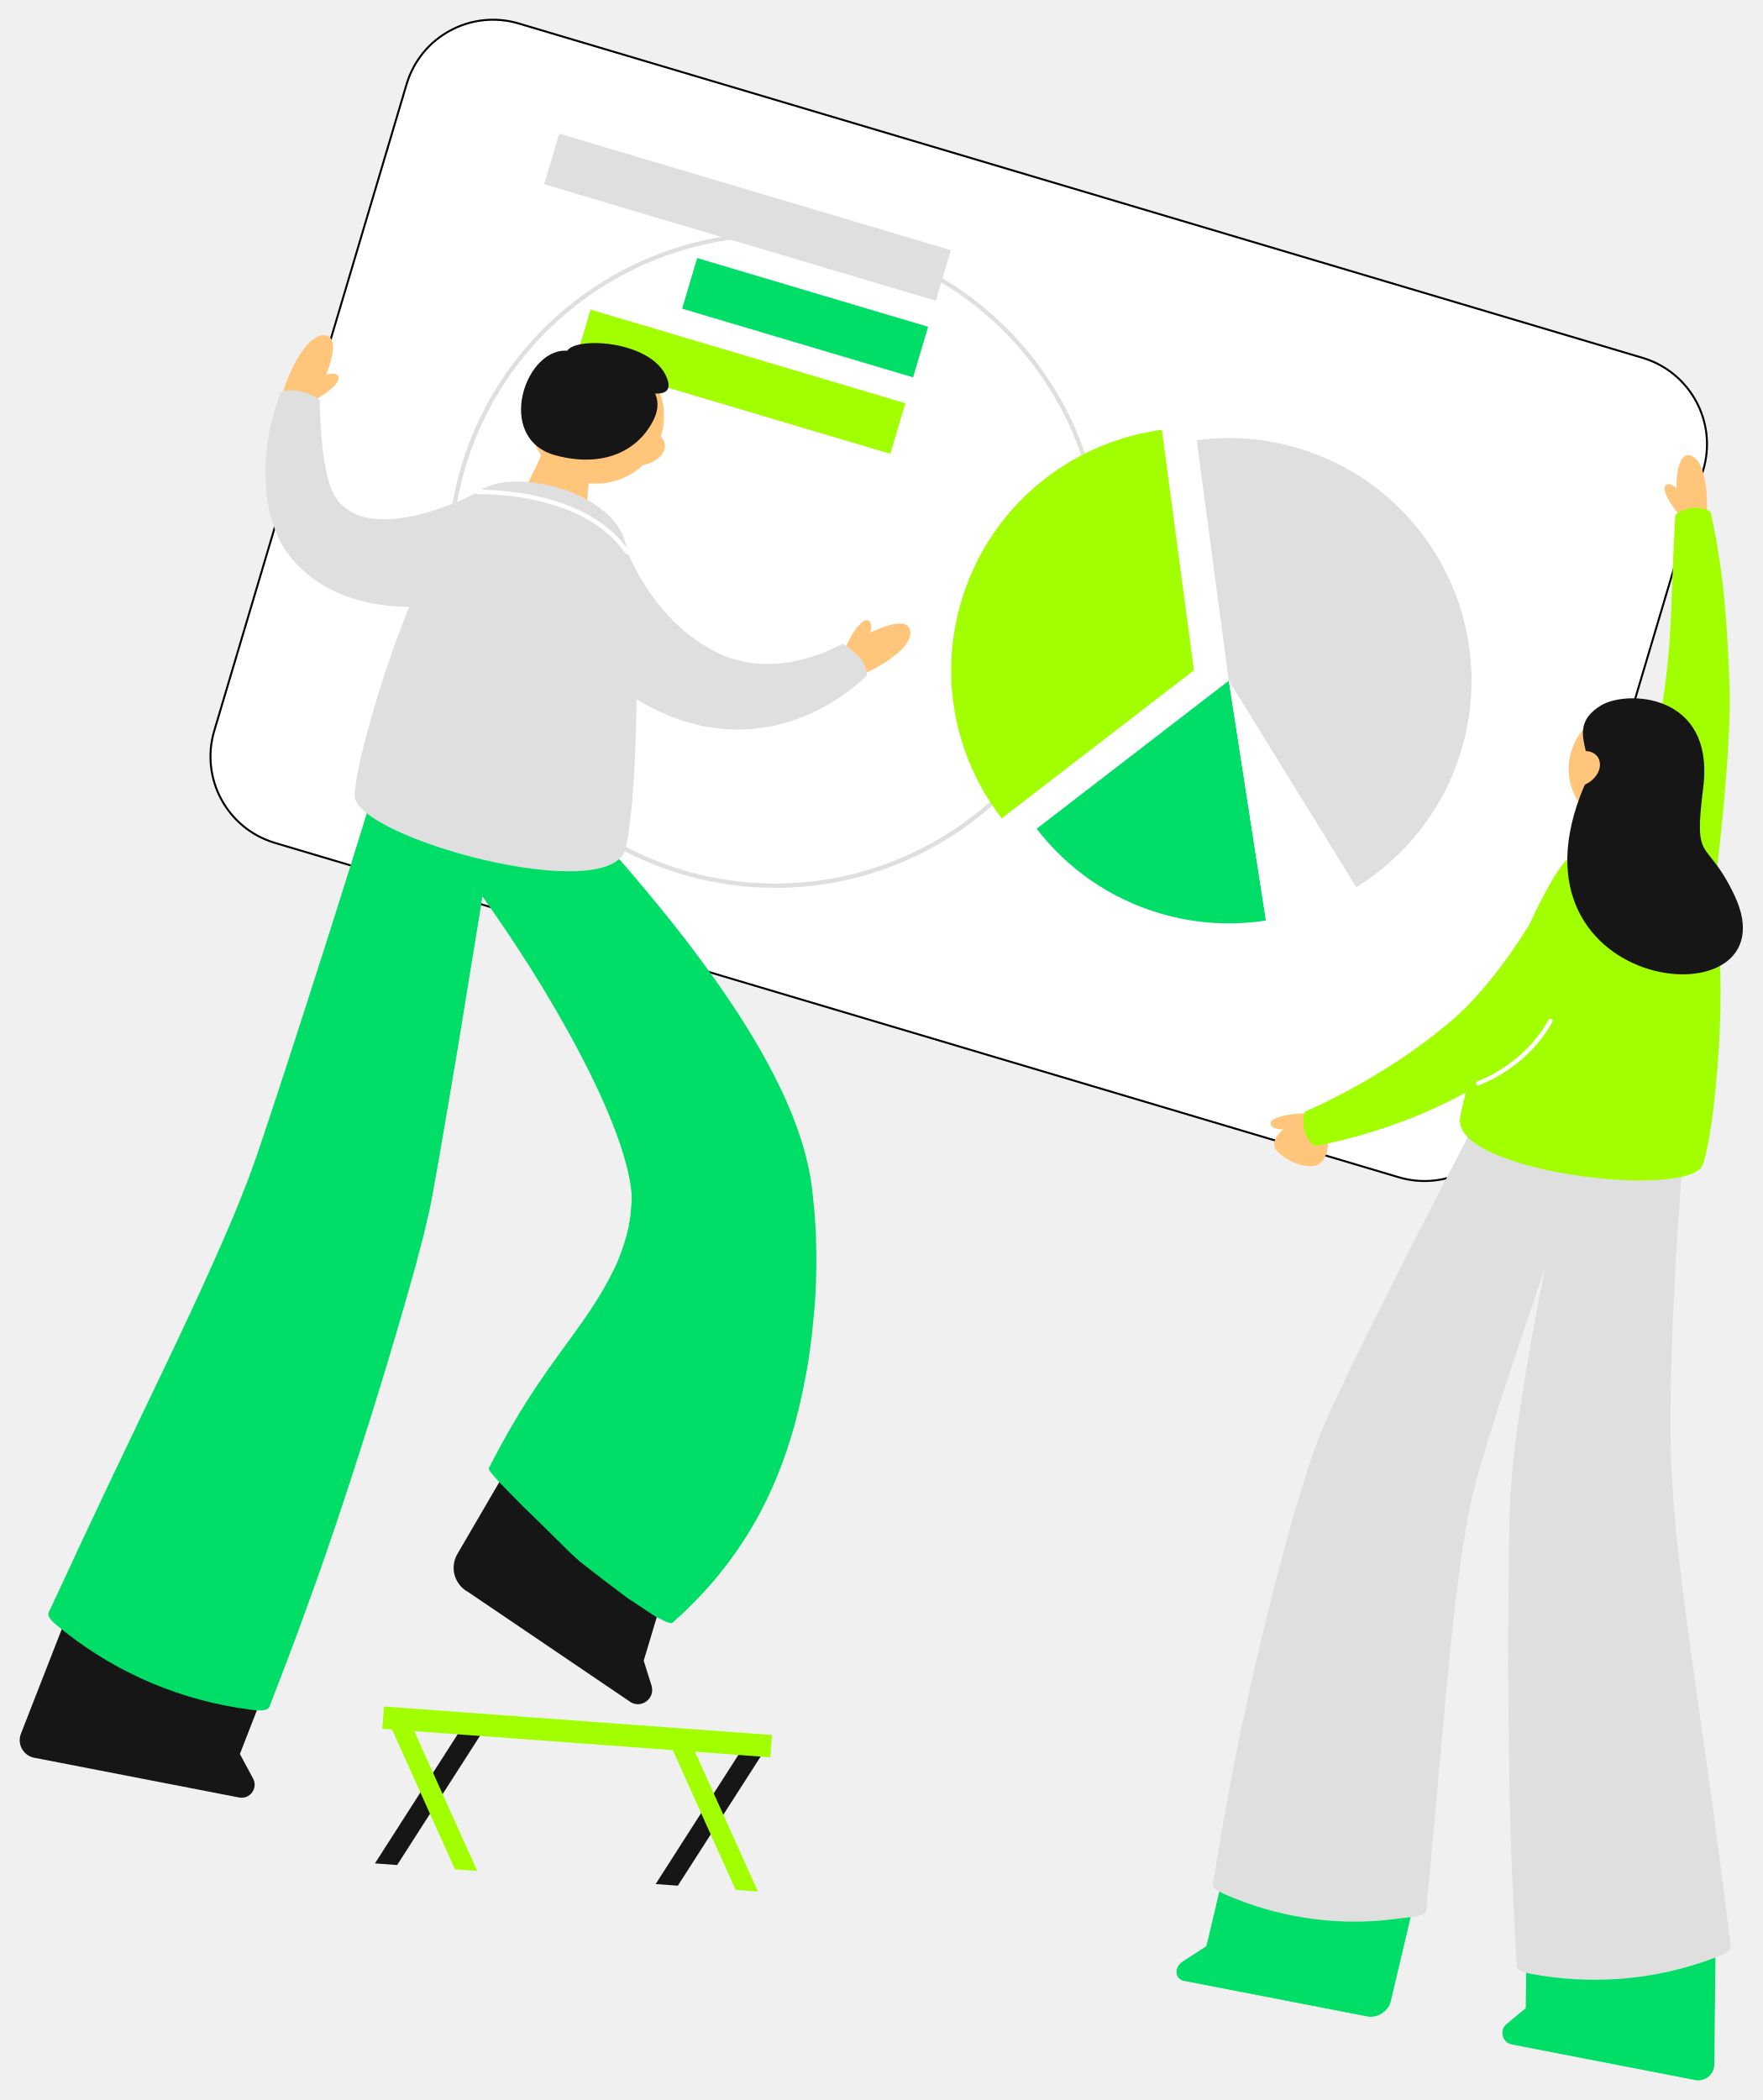
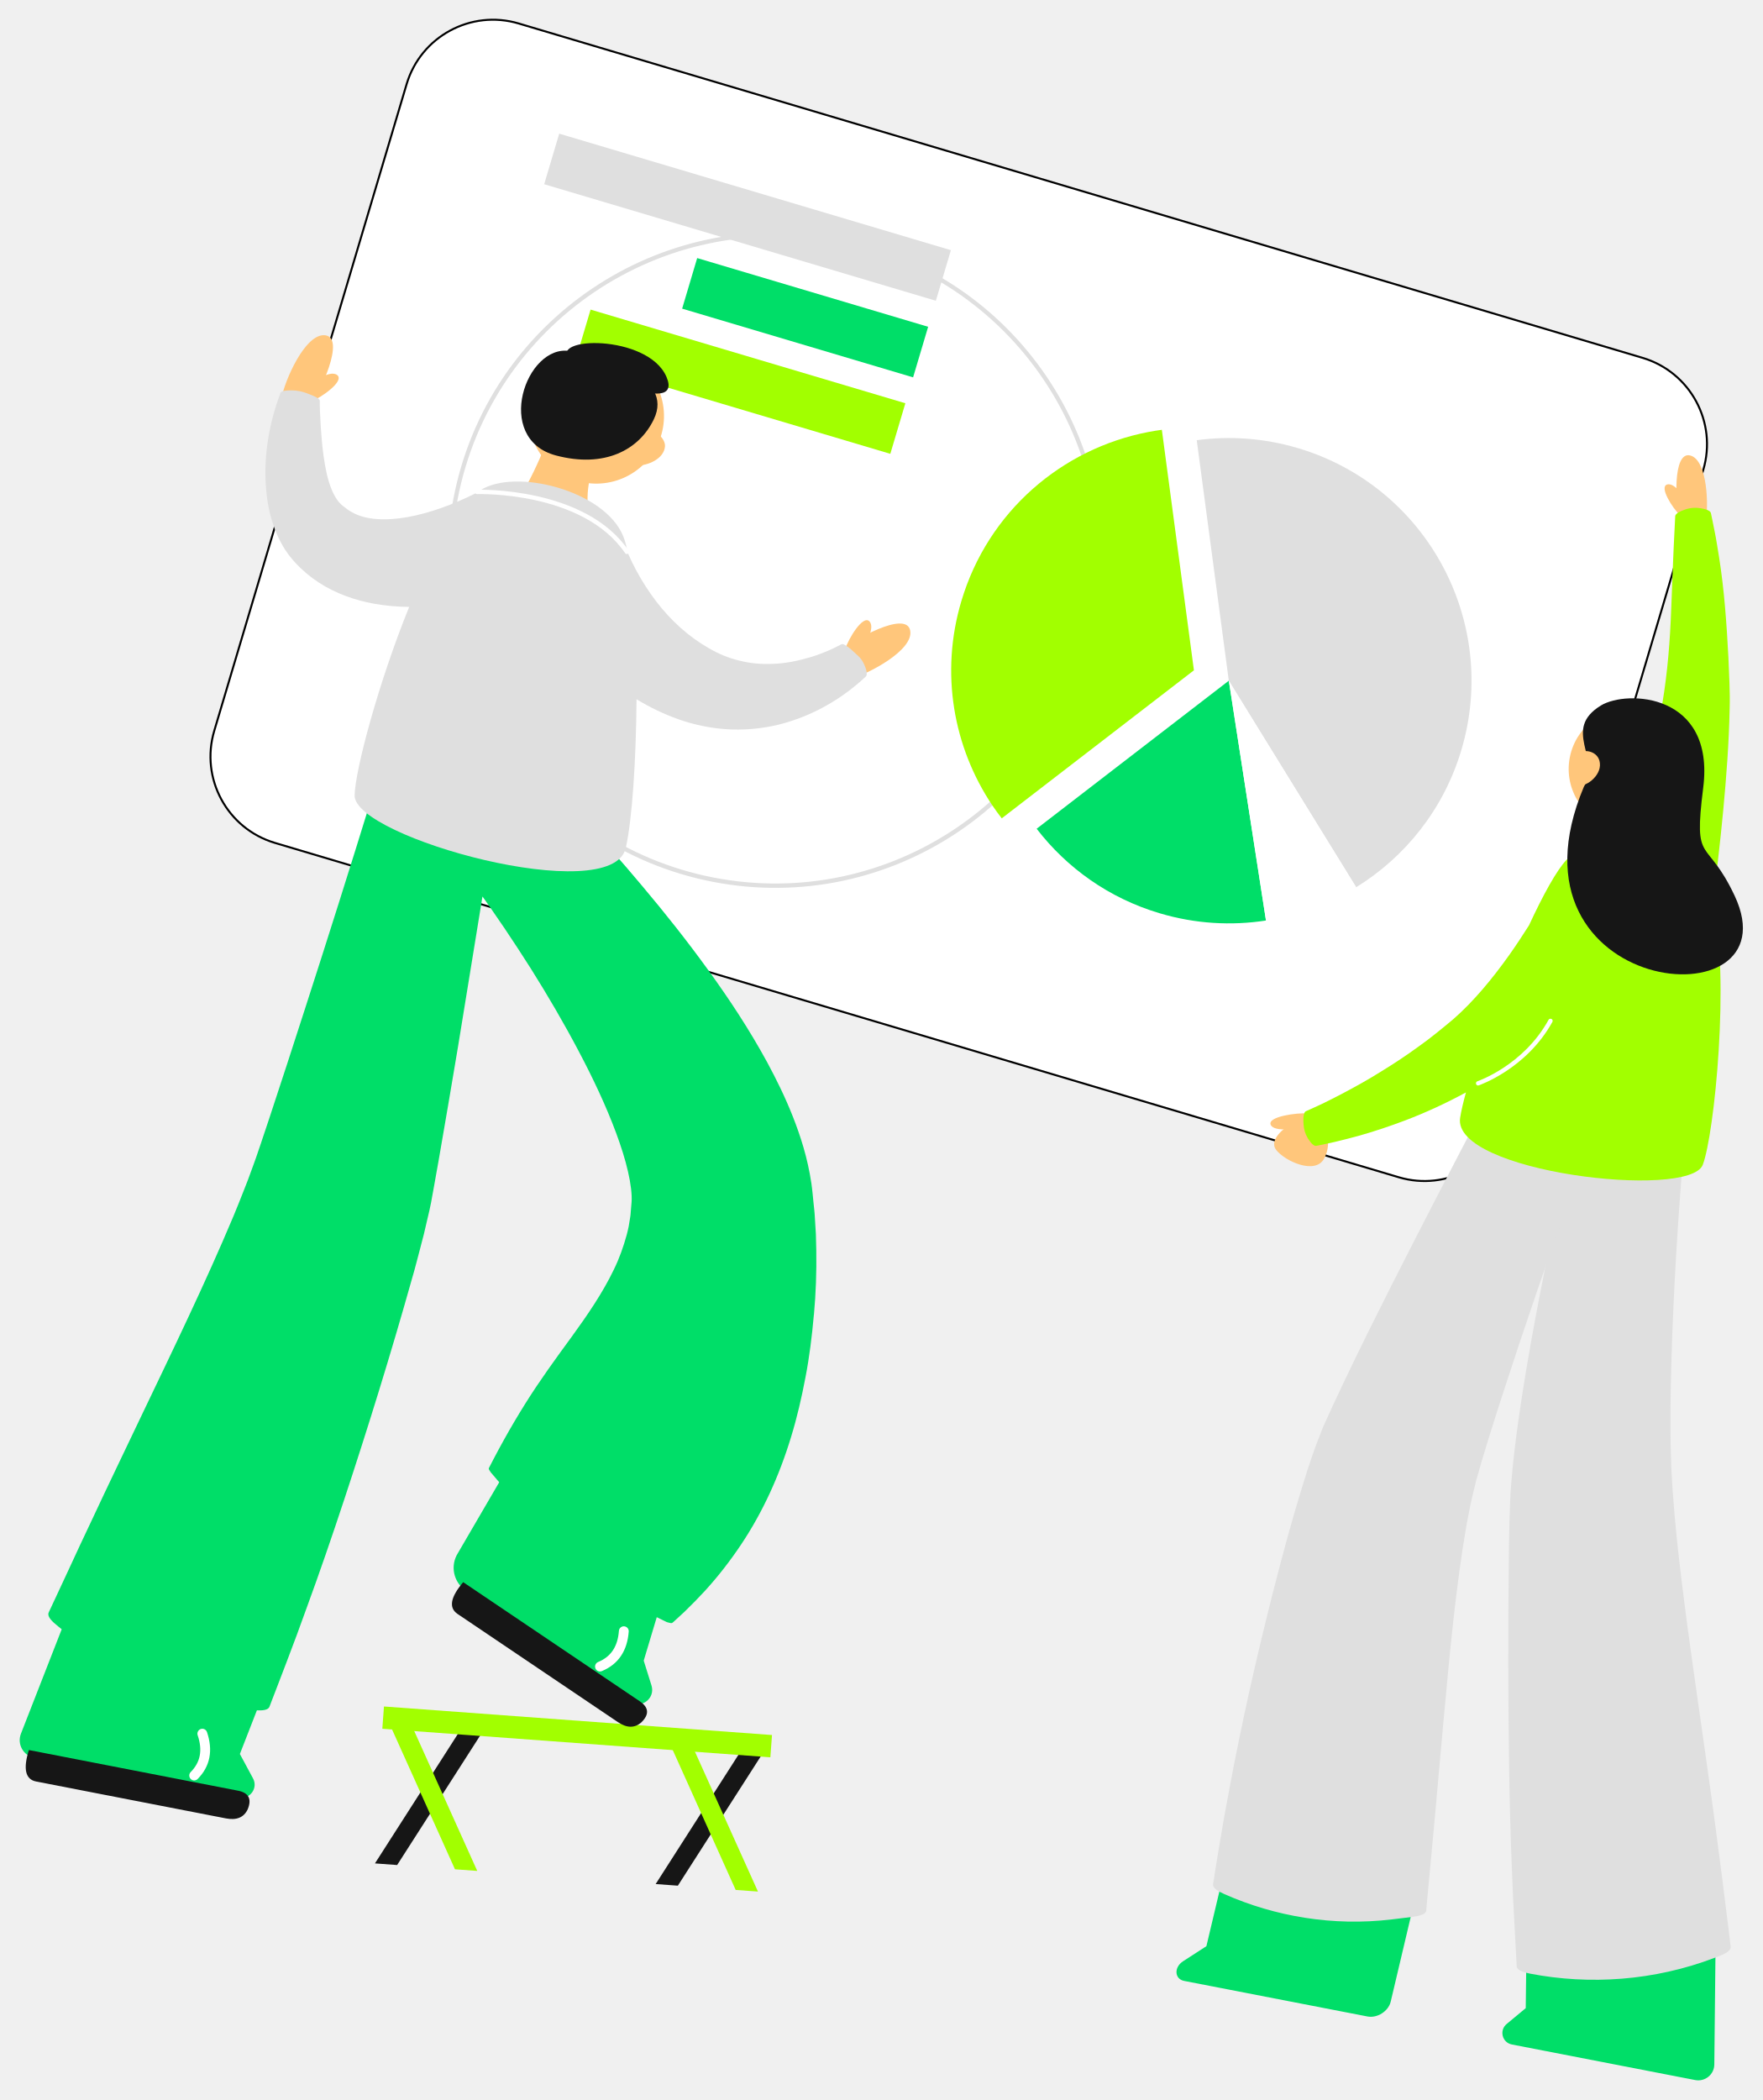
<svg xmlns="http://www.w3.org/2000/svg" width="537.8" height="640.7" viewBox="0.4 5.9 537.8 640.7" fill="none">
  <path d="M427.207 365.078L84.285 263.064C69.73 258.735 61.44 243.426 65.77 228.874L124.469 31.575C128.798 17.022 144.108 8.735 158.663 13.065L501.585 115.078C516.14 119.408 524.43 134.715 520.101 149.268L461.402 346.567C457.072 361.12 441.762 369.407 427.207 365.078Z" fill="white" stroke="black" stroke-width="0.602" />
  <path d="M217.924 274.946C163.791 264.445 128.3 211.88 138.799 157.755C149.298 103.629 201.868 68.146 256.001 78.646C310.134 89.147 345.625 141.712 335.126 195.837C324.628 249.963 272.057 285.446 217.924 274.946ZM255.759 79.896C202.328 69.532 150.442 104.554 140.08 157.976C129.717 211.399 164.746 263.28 218.177 273.644C271.607 284.008 323.493 248.986 333.856 195.564C344.218 142.141 309.189 90.26 255.759 79.896Z" fill="#DFDFDF" />
  <path d="M386.681 286.744C376.152 288.375 365.11 287.773 354.23 284.528C338.723 279.926 325.878 270.654 316.705 258.745L375.341 213.578L386.681 286.744Z" fill="#00DE68" />
  <path d="M365.561 140.202C375.603 138.854 386.114 139.543 396.458 142.63C435.643 154.283 457.959 195.513 446.307 234.692C440.894 252.849 429.134 267.37 414.186 276.6L375.341 213.606L365.556 140.228L365.561 140.202Z" fill="#DFDFDF" />
  <path d="M303.157 251.579C291.324 233.885 287.172 211.28 293.733 189.293C301.886 161.889 324.48 142.769 350.75 137.708C352.127 137.435 353.52 137.219 354.908 137.029L364.693 210.406L306.057 255.572C305.041 254.267 304.081 252.947 303.157 251.579Z" fill="#A2FF00" />
  <path d="M386.681 286.744L375.342 213.579L414.186 276.573C405.841 281.708 396.493 285.19 386.686 286.718L386.681 286.744Z" fill="white" />
  <path d="M176.01 115.788L272.055 144.36L276.646 128.931L180.6 100.359L176.01 115.788Z" fill="#A2FF00" />
  <path d="M208.536 100.066L279.007 121.03L283.597 105.601L213.126 84.637L208.536 100.066Z" fill="#00DE68" />
  <path d="M218.344 153.771L265.121 167.687L269.712 152.257L222.934 138.342L218.344 153.771Z" fill="white" />
  <path d="M166.44 62.105L285.951 97.658L290.541 82.229L171.031 46.676L166.44 62.105Z" fill="#DFDFDF" />
  <path d="M179.048 167.789C175.413 169.677 156.876 161.192 159.72 156.422C161.729 153.03 164.747 147.078 166.935 141.235C167.831 138.843 168.592 136.451 169.068 134.274L182.85 144.43C180.442 149.879 179.739 154.2 179.675 157.592C179.539 163.589 181.361 166.59 179.048 167.789Z" fill="#FFC67B" />
  <path d="M201.167 141.308C205.858 130.924 201.241 118.702 190.854 114.012C180.468 109.321 168.245 113.937 163.555 124.321C158.864 134.706 163.481 146.927 173.867 151.618C184.253 156.309 196.476 151.693 201.167 141.308Z" fill="#FFC67B" />
  <path d="M203.304 142.049C203.452 139.755 200.158 135.982 196.229 138.273C192.299 140.563 192.014 147.883 194.543 147.941C198.148 148.019 203.056 145.837 203.304 142.049Z" fill="#FFC67B" />
  <path d="M174.3 113.002C184.01 114.616 206.241 120.63 199.899 133.825C195.408 143.192 184.839 148.787 170.038 144.862C150.845 139.762 160.872 110.775 174.3 113.002Z" fill="#161616" />
  <path d="M174.295 115.811C176.41 118.004 209.43 133.999 203.741 120.847C198.046 107.721 167.209 108.466 174.295 115.811Z" fill="#161616" />
  <path d="M94.206 130.909C98.239 125.721 105.855 109.018 99.666 108.196C93.471 107.4 87.181 122.415 86.397 127.017C85.612 131.619 94.211 130.883 94.211 130.883L94.206 130.909Z" fill="#FFC67B" />
  <path d="M95.516 128.327C98.442 127.166 105.628 122.157 103.282 120.324C100.936 118.492 94.684 123.141 93.248 124.834C91.812 126.528 95.516 128.327 95.516 128.327Z" fill="#FFC67B" />
  <path d="M255.864 205.354C260.744 200.952 276.833 192.106 278.107 198.215C279.381 204.324 264.843 211.715 260.303 212.834C255.764 213.952 255.869 205.328 255.869 205.328L255.864 205.354Z" fill="#FFC67B" />
  <path d="M258.317 203.858C259.251 200.852 263.712 193.316 265.717 195.514C267.722 197.713 263.558 204.28 261.98 205.865C260.408 207.424 258.343 203.863 258.343 203.863L258.317 203.858Z" fill="#FFC67B" />
-   <path d="M21.451 497.289L6.793 534.832C5.553 538.022 7.493 541.532 10.852 542.183L73.343 554.305C76.65 554.946 79.215 551.473 77.606 548.486L73.594 541.036L80.697 522.801L21.451 497.289Z" fill="#161616" />
-   <path d="M160.934 444.032L139.756 480.364C137.642 484.438 139.205 489.469 143.27 491.635L192.987 525.322C196.415 527.148 200.339 523.911 199.199 520.178L196.814 512.557L204.381 487.335L160.929 444.058L160.934 444.032Z" fill="#161616" />
+   <path d="M21.451 497.289L6.793 534.832C5.553 538.022 7.493 541.532 10.852 542.183L73.343 554.305C76.65 554.946 79.215 551.473 77.606 548.486L73.594 541.036L80.697 522.801L21.451 497.289Z" fill="#00DE68" />
+   <path d="M160.934 444.032L139.756 480.364C137.642 484.438 139.205 489.469 143.27 491.635L192.987 525.322C196.415 527.148 200.339 523.911 199.199 520.178L196.814 512.557L204.381 487.335L160.929 444.058L160.934 444.032Z" fill="#00DE68" />
  <path d="M248.754 406.931C249.346 400.536 249.568 393.96 249.467 387.376L249.345 382.436L249.04 377.46C248.979 375.828 248.74 374.133 248.579 372.454L248.336 369.949L248.177 368.54L247.986 367.018C246.8 359.062 244.661 352.541 242.311 346.548C239.935 340.549 237.277 335.171 234.495 330.012C228.895 319.741 222.766 310.529 216.374 301.698C209.981 292.867 203.337 284.501 196.485 276.364C193.086 272.301 189.624 268.28 186.1 264.3L180.765 258.376L175.195 252.406C169.003 245.748 158.841 244.371 151.052 249.29C149.532 242.917 144.803 237.488 138.097 235.431C128.003 232.311 117.284 237.985 114.164 248.077L114.154 248.13C107.374 270.128 100.428 292.147 93.346 314.033C89.816 324.991 86.264 335.918 82.676 346.757L79.971 354.85L78.595 358.878C78.145 360.222 77.73 361.249 77.311 362.438L76.046 365.893L74.6 369.584C73.606 372.065 72.673 374.505 71.58 377.075C63.053 397.357 53.056 417.974 43.24 438.492L35.871 453.919C33.388 459.056 30.979 464.235 28.543 469.408C26.108 474.582 23.651 479.724 21.294 484.913L17.682 492.668L15.879 496.532L15.422 497.497C15.278 497.82 15.082 498.133 15.163 498.554C15.245 499.381 16.063 500.458 18.148 502.105L20.369 503.887C36.36 516.443 55.864 524.954 77.508 527.586C80.147 527.908 81.519 527.661 82.182 527.168C82.529 526.912 82.647 526.583 82.77 526.229L83.159 525.197L84.737 521.1L87.858 512.952C89.938 507.521 91.971 502.053 93.926 496.571C97.936 485.651 101.726 474.608 105.386 463.54C112.726 441.3 119.634 419.056 126.172 395.796C127.024 392.936 127.782 389.868 128.576 386.888L129.751 382.362L130.878 377.529C131.238 375.951 131.68 374.227 131.932 372.79L132.718 368.458L134.26 359.815C136.273 348.32 138.199 336.861 140.119 325.429L147.612 279.418L150.177 283.049L154.327 289.095C157.076 293.167 159.737 297.276 162.367 301.406C167.571 309.682 172.478 318.09 176.923 326.516C181.372 334.916 185.37 343.418 188.403 351.597C189.91 355.671 191.187 359.674 192.014 363.346C192.873 366.998 193.267 370.397 193.114 372.582L192.929 374.789C192.84 375.663 192.835 376.526 192.663 377.411L192.231 380.056C192.06 380.941 191.831 381.842 191.607 382.717C190.624 386.255 189.396 389.798 187.658 393.324C184.302 400.318 179.665 407.091 174.835 413.745C169.948 420.415 165.051 427.137 160.583 434.293C158.346 437.884 156.177 441.543 154.098 445.3C153.063 447.152 152.044 449.062 151.062 450.924L149.637 453.673C149.637 453.673 149.492 453.861 149.556 454.09C149.573 454.282 149.877 454.665 150.102 455.033C150.165 455.126 150.181 455.183 150.317 455.318L150.715 455.773L151.485 456.679L152.255 457.585C152.412 457.75 152.475 457.844 152.7 458.076L153.49 458.878L159.827 465.348L165.352 470.715L171.023 476.299L174.173 479.422C175.81 481.01 177.546 482.508 179.401 483.948L185.723 488.822L191.899 493.477L199.491 498.489L200.452 499.107C200.739 499.298 200.843 499.318 201.042 499.411L202.127 499.946L203.212 500.48L203.754 500.748C203.927 500.835 203.984 500.819 204.109 500.87C204.546 500.982 205.057 501.135 205.281 501.098C205.556 501.07 205.67 500.903 205.825 500.798L209.245 497.652C211.438 495.539 213.527 493.404 215.548 491.203C219.564 486.795 223.204 482.099 226.515 477.149C233.136 467.25 238.18 456.153 241.773 444.315C243.595 438.401 245 432.272 246.176 426.07C247.378 419.874 248.158 413.488 248.724 407.087L248.754 406.931Z" fill="#00DE68" />
  <path d="M264.853 211.096C264.826 210.821 264.74 210.426 264.629 210.026L264.364 209.3L264.217 208.947L264.011 208.475C263.616 207.588 263.023 206.743 262.27 206.03L260.319 204.247L259.953 203.906L259.645 203.684L259.06 203.219C258.725 202.992 258.412 202.796 258.193 202.673C257.681 202.384 257.364 202.35 257.125 202.466L255.834 203.134C254.963 203.586 254.044 204.002 253.157 204.397C251.331 205.178 249.467 205.87 247.603 206.426C243.849 207.535 240.108 208.295 236.462 208.426C232.807 208.608 229.299 208.306 226.006 207.451C222.699 206.674 219.575 205.366 216.642 203.635C210.53 200.181 205.045 195.173 200.584 189.337C198.346 186.39 196.33 183.271 194.563 179.984C193.69 178.356 192.853 176.68 192.146 175.031C192.073 174.854 192.02 174.709 191.946 174.532C191.554 172.512 191.097 170.829 190.585 169.568C185.053 155.609 157.593 148.554 146.892 155.528C146.674 155.675 146.447 155.874 146.229 156.021L145.327 156.494C144.518 156.904 143.683 157.31 142.852 157.689C141.161 158.468 139.449 159.217 137.726 159.882C134.275 161.239 130.765 162.341 127.341 163.135C120.469 164.72 113.993 164.814 109.509 162.999C108.383 162.538 107.303 161.977 106.31 161.244C106.049 161.058 105.814 160.878 105.584 160.671C105.349 160.49 105.208 160.382 104.993 160.232C104.596 159.912 104.209 159.54 103.811 159.084C102.203 157.206 100.926 154.04 100.12 150.534C99.319 147.002 98.802 143.12 98.498 139.117C98.32 137.11 98.204 135.062 98.114 133.018C98.046 131.979 98.003 130.944 97.987 129.914L97.962 128.37C98.058 127.875 97.811 127.341 94.969 126.249L93.864 125.819C92.503 125.312 91.045 125.029 89.51 125.001C86.436 124.972 85.955 125.5 85.87 126.078L85.272 127.772C84.893 128.887 84.51 130.028 84.183 131.154C83.5 133.425 82.972 135.727 82.513 138.096C81.656 142.793 81.195 147.674 81.438 152.827C81.713 157.959 82.483 163.457 85.056 169.278C85.72 170.73 86.488 172.203 87.401 173.622C87.889 174.311 88.388 175.083 88.891 175.694C89.393 176.305 89.87 176.911 90.409 177.475C92.524 179.803 94.987 181.874 97.624 183.601C102.949 187.066 108.808 189.04 114.416 190.073C118.097 190.734 121.714 191.03 125.247 191.067C115.831 214.255 108.716 241.051 108.603 248.593C108.434 261.446 187.095 282.971 191.327 264.639C193.29 256.051 194.489 237.752 194.62 219.246C198.587 221.636 202.782 223.693 207.228 225.285C212.456 227.163 218.054 228.249 223.606 228.461C226.4 228.544 229.151 228.429 231.864 228.091C234.577 227.753 237.243 227.244 239.793 226.496C244.939 225.036 249.702 222.907 254.046 220.292C256.218 218.984 258.306 217.552 260.284 215.991C261.273 215.21 262.236 214.424 263.183 213.582C263.669 213.163 264.13 212.739 264.595 212.289C264.828 212.064 264.93 211.678 264.837 211.039L264.853 211.096Z" fill="#DFDFDF" />
  <path d="M191.573 174.947C191.417 174.917 191.245 174.829 191.14 174.674C178.259 155.697 146.331 156.635 146.003 156.653C145.624 156.66 145.326 156.386 145.318 156.006C145.306 155.653 145.585 155.329 145.964 155.321C146.292 155.304 178.953 154.346 192.233 173.913C192.443 174.224 192.362 174.641 192.056 174.824C191.901 174.929 191.735 174.951 191.552 174.916L191.573 174.947Z" fill="white" />
  <path d="M114.807 574.416L142.539 531.117L149.337 531.617L121.579 574.914L114.807 574.416Z" fill="#161616" />
  <path d="M146.021 576.711L124.895 529.819L118.123 529.321L139.223 576.211L146.021 576.711Z" fill="#A2FF00" />
  <path d="M200.459 580.714L228.19 537.415L234.988 537.915L207.23 581.212L200.459 580.714Z" fill="#161616" />
  <path d="M231.672 583.01L210.546 536.118L203.775 535.62L224.874 582.51L231.672 583.01Z" fill="#A2FF00" />
  <path d="M235.956 535.248L117.556 526.541L117.057 533.338L235.456 542.045L235.956 535.248Z" fill="#A2FF00" />
  <path d="M488.575 270.647C490.952 273.431 509.19 272.592 508.417 267.661C507.903 264.184 507.358 258.217 507.492 252.651C507.557 250.367 507.721 248.13 508.048 246.167L493.203 249.987C493.359 255.312 492.508 259.145 491.447 261.965C489.557 266.974 487.056 268.866 488.575 270.647Z" fill="#FFC67B" />
  <path d="M493.986 258.622C503.995 260.563 513.683 254.024 515.624 244.017C517.565 234.01 511.025 224.323 501.016 222.382C491.007 220.44 481.32 226.979 479.379 236.986C477.437 246.994 483.978 256.68 493.986 258.622Z" fill="#FFC67B" />
  <path d="M513.073 165.533C511.469 159.873 510.734 143.468 516.136 144.867C521.539 146.266 521.738 160.838 520.836 164.932C519.96 169.03 513.073 165.533 513.073 165.533Z" fill="#FFC67B" />
  <path d="M512.875 162.955C510.845 161.021 506.526 154.456 509.102 153.713C511.677 152.97 515.28 158.91 515.91 160.815C516.54 162.72 512.875 162.955 512.875 162.955Z" fill="#FFC67B" />
  <path d="M393.027 349.687C400.681 339.339 408.815 351.588 404.367 359.477C401.612 364.346 392.532 360.18 389.838 356.794C387.229 353.533 393.027 349.687 393.027 349.687Z" fill="#FFC67B" />
  <path d="M399.336 345.59C396.166 345.353 387.127 346.544 388.104 349.03C389.081 351.516 397.084 350.231 399.296 349.418C401.507 348.604 399.336 345.59 399.336 345.59Z" fill="#FFC67B" />
  <path d="M523.854 599.686L523.477 635.757C523.453 638.805 520.657 641.099 517.637 640.513L461.707 629.664C458.738 629.089 457.791 625.339 460.11 623.412L465.939 618.572L466.149 601.054L523.854 599.686Z" fill="#00DE68" />
  <path d="M513.96 358.746C512.29 379.196 511.012 399.992 510.407 420.379C510.108 430.559 509.969 440.743 510.25 450.442C510.321 452.86 510.392 455.278 510.572 457.555L510.79 461.028L511.071 464.594L511.352 468.16L511.711 471.877C511.934 474.351 512.182 476.831 512.473 479.373C514.718 499.555 517.803 520.144 520.711 540.671C522.149 550.946 523.614 561.225 524.912 571.526C525.587 576.681 526.267 581.811 526.885 586.982L527.845 594.706L528.315 598.552L528.425 599.518C528.468 599.851 528.517 600.158 528.342 600.502C528.049 601.175 527.044 601.898 524.854 602.743L523.66 603.187C505.131 610.263 485.429 611.547 467.276 608.053C464.958 607.603 463.852 607.037 463.407 606.411C463.171 606.095 463.153 605.767 463.162 605.445L463.109 604.462L462.899 600.531L462.479 592.67C462.172 587.424 461.944 582.193 461.747 576.941C461.296 566.453 461.037 555.948 460.866 545.407C460.551 524.329 460.522 503.306 460.771 481.824C460.777 479.151 460.818 476.43 460.89 473.689L460.981 469.601L461.128 465.361L461.306 461.1L461.666 456.74C461.888 453.784 462.21 451.01 462.537 448.21C463.855 437.093 465.593 426.462 467.451 415.909C469.335 405.361 471.355 394.947 473.531 384.564C475.682 374.175 477.864 363.901 480.216 353.444C482.301 344.231 491.474 338.446 500.688 340.531C509.126 342.438 514.685 350.27 513.98 358.642L513.95 358.798L513.96 358.746Z" fill="#DFDFDF" />
  <path d="M432.898 582.042L424.735 616.604C424.035 619.52 420.64 621.698 417.646 621.118L361.716 610.269C358.747 609.693 358.555 606.09 361.395 604.263L368.499 599.671L374.135 575.912L432.867 582.063L432.898 582.042Z" fill="#00DE68" />
  <path d="M484.299 357.477C477.347 376.74 470.543 396.221 464.05 415.627C460.819 425.32 457.635 435.049 454.637 444.652L452.463 451.821L451.454 455.353L450.949 457.119L450.699 457.989L450.563 458.692C449.585 462.338 448.649 466.884 447.813 471.476C446.192 480.806 444.928 490.664 443.816 500.579C442.724 510.524 441.8 520.583 440.87 530.668L438.149 560.99L436.745 576.17L436.035 583.731L435.682 587.499L435.61 588.43C435.575 588.748 435.598 589.049 435.35 589.352C434.916 589.916 433.816 590.433 431.436 590.727L425.016 591.508C407.119 593.655 389.42 590.6 374.041 583.808C371.803 582.807 370.868 582.058 370.604 581.331C370.456 580.979 370.548 580.645 370.582 580.328L370.769 579.365L371.365 575.455L372.652 567.709C373.49 562.549 374.438 557.385 375.407 552.251C377.298 541.947 379.454 531.668 381.714 521.408C384.005 511.128 386.484 500.858 389.108 490.534C391.763 480.189 394.527 469.839 397.846 459.137C399.515 453.734 401.268 448.32 403.719 442.231L404.18 441.105L404.607 440.161L405.454 438.299L407.144 434.602L410.55 427.347C415.108 417.777 419.761 408.414 424.462 399.088C433.883 380.466 443.419 362.082 453.076 343.641C457.459 335.252 467.812 332.02 476.176 336.397C483.851 340.426 487.233 349.456 484.345 357.378L484.33 357.456L484.299 357.477Z" fill="#DFDFDF" />
  <path d="M523.069 280.715L523.168 279.923L523.666 276.103L524.579 268.473C525.158 263.399 525.711 258.319 526.191 253.199C527.146 242.983 527.944 232.738 528.153 222.189C528.32 216.873 527.961 211.616 527.775 206.448C527.511 201.264 527.18 196.148 526.739 191.038C526.298 185.928 525.717 180.844 524.913 175.799C524.482 173.284 524.134 170.758 523.62 168.254L522.865 164.488L522.474 162.602C522.425 162.296 522.273 161.969 521.782 161.712C521.349 161.438 520.562 161.178 519.333 160.966C517.792 160.694 516.123 160.803 514.555 161.363L514.353 161.432C513.19 161.855 512.443 162.223 512.081 162.558C511.661 162.909 511.518 163.232 511.54 163.534L511.447 165.407L511.261 169.153C511.104 171.634 511.051 174.136 510.92 176.623L510.335 191.476C509.992 201.323 509.196 211.137 507.622 220.503C506.112 229.962 503.999 239.601 501.704 249.205C500.653 253.648 499.555 258.054 498.4 262.477C490.6 262.017 482.734 263.706 478.365 268.261C475.382 271.384 471.249 278.902 466.929 288.221C464.98 291.301 462.99 294.319 460.906 297.264C455.705 304.576 449.992 311.464 443.843 316.836C440.458 319.664 436.979 322.555 433.286 325.161C429.634 327.829 425.82 330.358 421.896 332.758C417.989 335.214 413.96 337.459 409.837 339.63C407.789 340.719 405.699 341.745 403.608 342.771L400.464 344.215L398.898 344.91C398.633 345.021 398.421 345.277 398.289 345.819C398.213 346.074 398.178 346.392 398.102 346.782L398.101 347.484L398.088 347.833L398.106 348.295L398.146 348.925C398.217 350.37 398.615 351.798 399.414 353.115L399.66 353.514L399.875 353.798L400.3 354.394C400.541 354.684 400.787 354.948 401.001 355.097C401.44 355.48 401.805 355.55 402.117 355.476L403.971 355.106L407.639 354.305C410.075 353.724 412.491 353.112 414.916 352.448C419.746 351.088 424.486 349.496 429.209 347.71C435.51 345.313 441.683 342.458 447.693 339.193C446.863 342.22 446.244 344.855 445.923 346.927C443.294 363.544 515.793 371.988 519.949 361.287C523.48 352.138 528.375 304.058 522.996 280.673L523.069 280.715Z" fill="#A2FF00" />
  <path d="M451.29 337.082C451.055 337.036 450.872 336.866 450.782 336.632C450.661 336.284 450.841 335.914 451.189 335.792C451.334 335.74 465.257 330.957 472.901 317.042C473.07 316.724 473.47 316.612 473.815 316.787C474.133 316.957 474.244 317.357 474.075 317.675C466.153 332.05 451.742 336.98 451.622 337.038C451.508 337.07 451.399 337.076 451.295 337.056L451.29 337.082Z" fill="white" />
  <path d="M488.886 221.136C496.764 216.316 523.716 217.356 520.092 246.207C517.044 270.414 521.045 260.79 529.705 279.245C548.235 318.823 456.588 310.338 483.668 245.949C489.053 237.268 476.902 228.455 488.886 221.136Z" fill="#161616" />
  <path d="M482.592 235.475C484.317 234.378 488.724 235.341 488.581 239.42C488.438 243.498 482.819 246.838 481.71 244.894C480.118 242.1 479.726 237.297 482.592 235.475Z" fill="#FFC67B" />
+   <g transform="translate(10,541) rotate(11)">
+     <path d="M-1 -1 L64 -1 Q69 -1 68 4 Q67 8 62 8 L3 8 Q-2 8 -1 -1 Z" fill="#161616" />
+     <path d="M46 -8 Q50 -1 46 5" stroke="white" stroke-width="3" stroke-linecap="round" fill="none" transform="translate(4,-8)" />
+   </g>
+   <g transform="translate(142,490) rotate(34)">
+     <path d="M-1 -1 L64 -1 Q69 -1 68 4 Q67 8 62 8 L3 8 Q-2 8 -1 -1 Z" fill="#161616" />
+     <path d="M44 -8 Q48 -1 44 5" stroke="white" stroke-width="3" stroke-linecap="round" fill="none" transform="translate(4,-8)" />
+   </g>
</svg>
